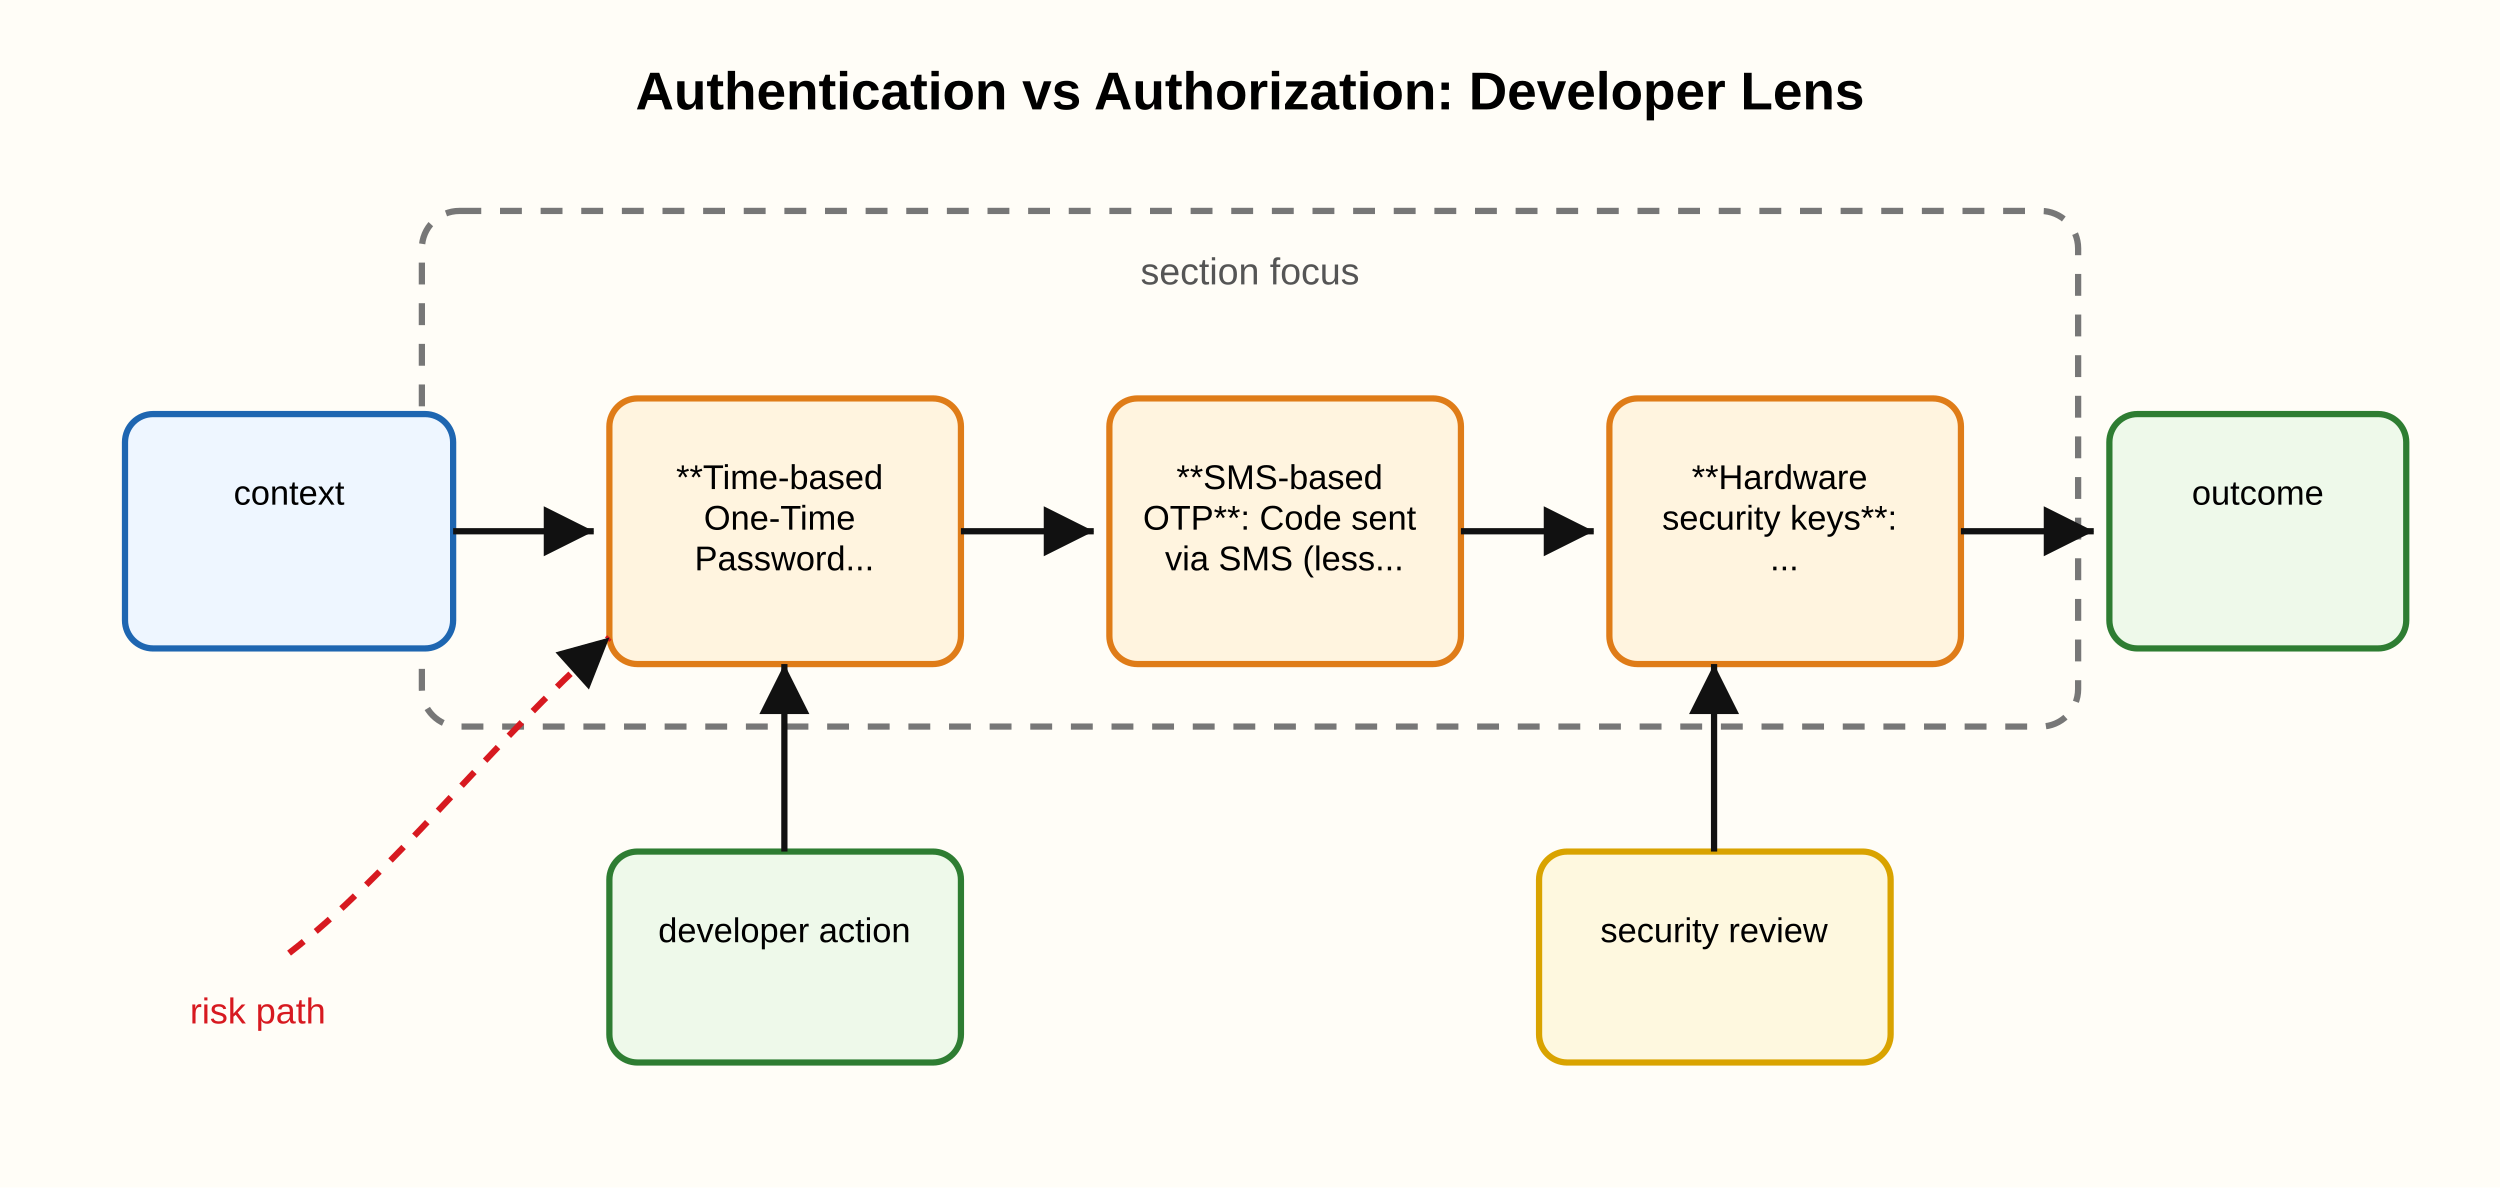
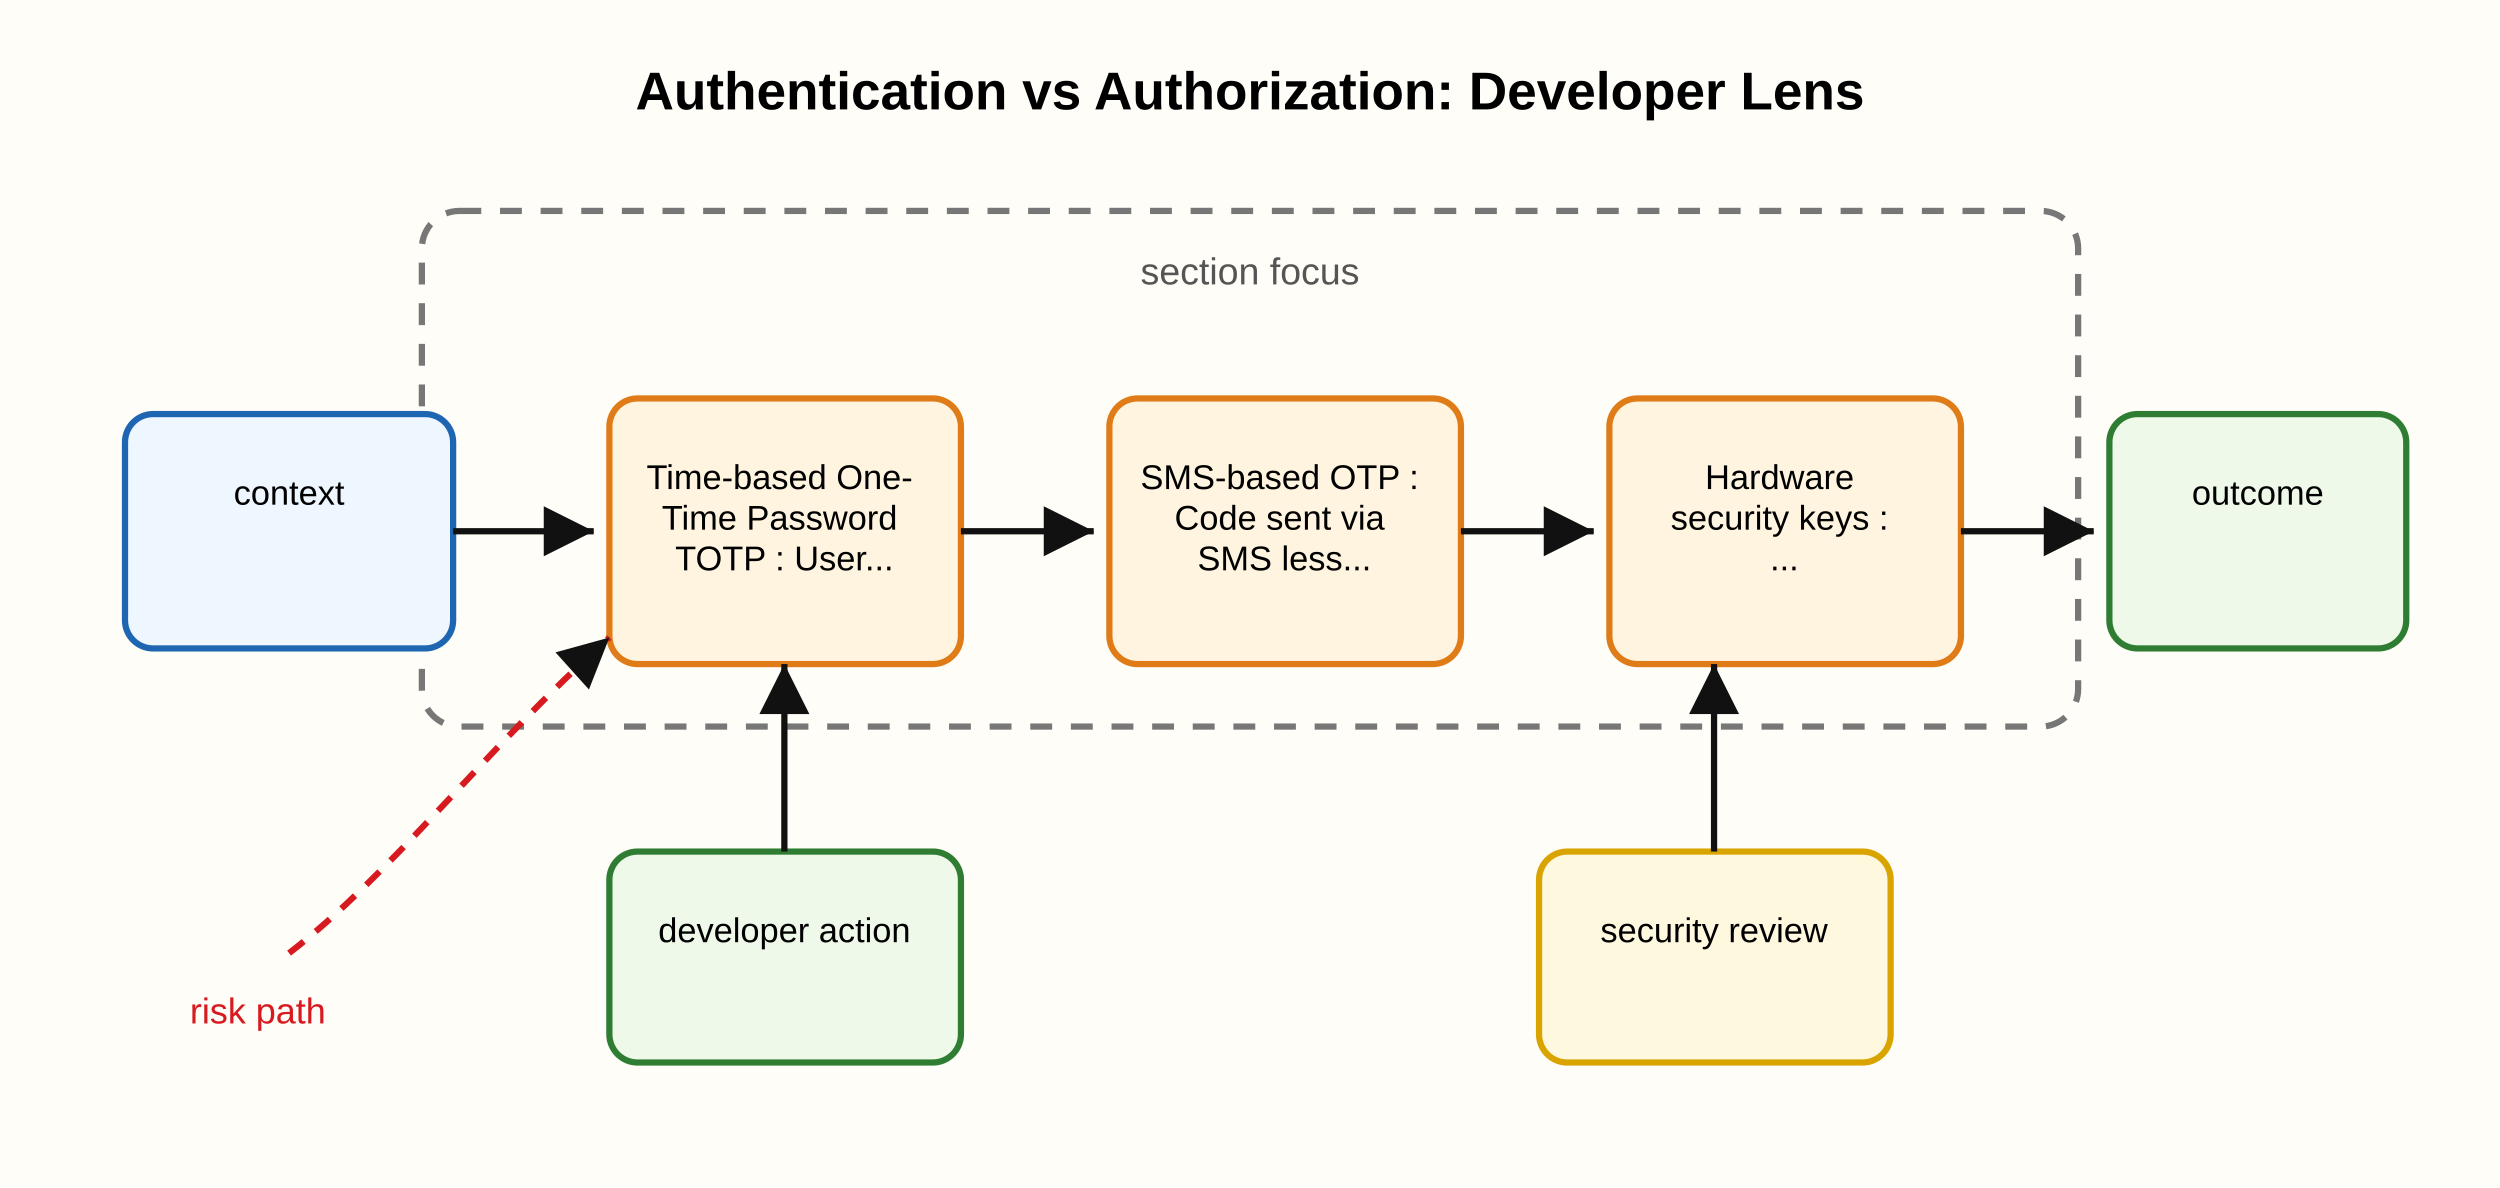
<svg xmlns="http://www.w3.org/2000/svg" width="1600" height="760" viewBox="0 0 1600 760">
  <defs>
    <marker id="arrow" markerWidth="12" markerHeight="12" refX="10" refY="6" orient="auto" markerUnits="strokeWidth">
      <path d="M2,2 L10,6 L2,10 z" fill="#111111" />
    </marker>
  </defs>
  <rect width="1600" height="760" fill="#fffdf7" />
  <text x="800" y="70" text-anchor="middle" font-size="34" font-family="Comic Sans MS, Segoe Print, Arial" font-weight="700">Authentication vs Authorization: Developer Lens</text>
  <rect x="270" y="135" width="1060" height="330" rx="24" fill="none" stroke="#777777" stroke-width="4" stroke-dasharray="14 12" />
  <text x="800" y="182" text-anchor="middle" font-size="24" fill="#555555" font-family="Comic Sans MS, Segoe Print, Arial">section focus</text>
  <rect x="80" y="265" width="210" height="150" rx="18" fill="#eef6ff" stroke="#1e66b1" stroke-width="4" />
  <text x="185" y="323" text-anchor="middle" font-size="22" font-family="Comic Sans MS, Segoe Print, Arial">
    <tspan x="185" dy="0">context</tspan>
  </text>
  <line x1="290" y1="340" x2="380" y2="340" stroke="#111111" stroke-width="4" marker-end="url(#arrow)" />
  <rect x="390" y="255" width="225" height="170" rx="18" fill="#fff4df" stroke="#df7c18" stroke-width="4" />
  <text x="502" y="313" text-anchor="middle" font-size="22" font-family="Comic Sans MS, Segoe Print, Arial">
-     <tspan x="502" dy="0">**Time-based</tspan>
-     <tspan x="502" dy="26">One-Time</tspan>
-     <tspan x="502" dy="26">Password...</tspan>
+     <tspan x="502" dy="0">Time-based One-</tspan>
+     <tspan x="502" dy="26">Time Password</tspan>
+     <tspan x="502" dy="26">TOTP : User...</tspan>
  </text>
  <line x1="615" y1="340" x2="700" y2="340" stroke="#111111" stroke-width="4" marker-end="url(#arrow)" />
  <rect x="710" y="255" width="225" height="170" rx="18" fill="#fff4df" stroke="#df7c18" stroke-width="4" />
  <text x="822" y="313" text-anchor="middle" font-size="22" font-family="Comic Sans MS, Segoe Print, Arial">
-     <tspan x="822" dy="0">**SMS-based</tspan>
-     <tspan x="822" dy="26">OTP**: Code sent</tspan>
-     <tspan x="822" dy="26">via SMS (less...</tspan>
+     <tspan x="822" dy="0">SMS-based OTP :</tspan>
+     <tspan x="822" dy="26">Code sent via</tspan>
+     <tspan x="822" dy="26">SMS less...</tspan>
  </text>
  <line x1="935" y1="340" x2="1020" y2="340" stroke="#111111" stroke-width="4" marker-end="url(#arrow)" />
  <rect x="1030" y="255" width="225" height="170" rx="18" fill="#fff4df" stroke="#df7c18" stroke-width="4" />
  <text x="1142" y="313" text-anchor="middle" font-size="22" font-family="Comic Sans MS, Segoe Print, Arial">
-     <tspan x="1142" dy="0">**Hardware</tspan>
-     <tspan x="1142" dy="26">security keys**:</tspan>
+     <tspan x="1142" dy="0">Hardware</tspan>
+     <tspan x="1142" dy="26">security keys :</tspan>
    <tspan x="1142" dy="26">...</tspan>
  </text>
  <line x1="1255" y1="340" x2="1340" y2="340" stroke="#111111" stroke-width="4" marker-end="url(#arrow)" />
  <rect x="1350" y="265" width="190" height="150" rx="18" fill="#eef9ea" stroke="#2e7d32" stroke-width="4" />
  <text x="1445" y="323" text-anchor="middle" font-size="22" font-family="Comic Sans MS, Segoe Print, Arial">
    <tspan x="1445" dy="0">outcome</tspan>
  </text>
  <rect x="390" y="545" width="225" height="135" rx="18" fill="#eef9ea" stroke="#2e7d32" stroke-width="4" />
  <text x="502" y="603" text-anchor="middle" font-size="22" font-family="Comic Sans MS, Segoe Print, Arial">
    <tspan x="502" dy="0">developer action</tspan>
  </text>
  <line x1="502" y1="545" x2="502" y2="425" stroke="#111111" stroke-width="4" marker-end="url(#arrow)" />
  <rect x="985" y="545" width="225" height="135" rx="18" fill="#fef8df" stroke="#d9a300" stroke-width="4" />
  <text x="1097" y="603" text-anchor="middle" font-size="22" font-family="Comic Sans MS, Segoe Print, Arial">
    <tspan x="1097" dy="0">security review</tspan>
  </text>
  <line x1="1097" y1="545" x2="1097" y2="425" stroke="#111111" stroke-width="4" marker-end="url(#arrow)" />
  <path d="M185 610 C250 560, 310 480, 390 408" fill="none" stroke="#d71920" stroke-width="4" stroke-dasharray="12 10" marker-end="url(#arrow)" />
  <text x="165" y="655" text-anchor="middle" font-size="23" fill="#d71920" font-family="Comic Sans MS, Segoe Print, Arial">risk path</text>
</svg>
